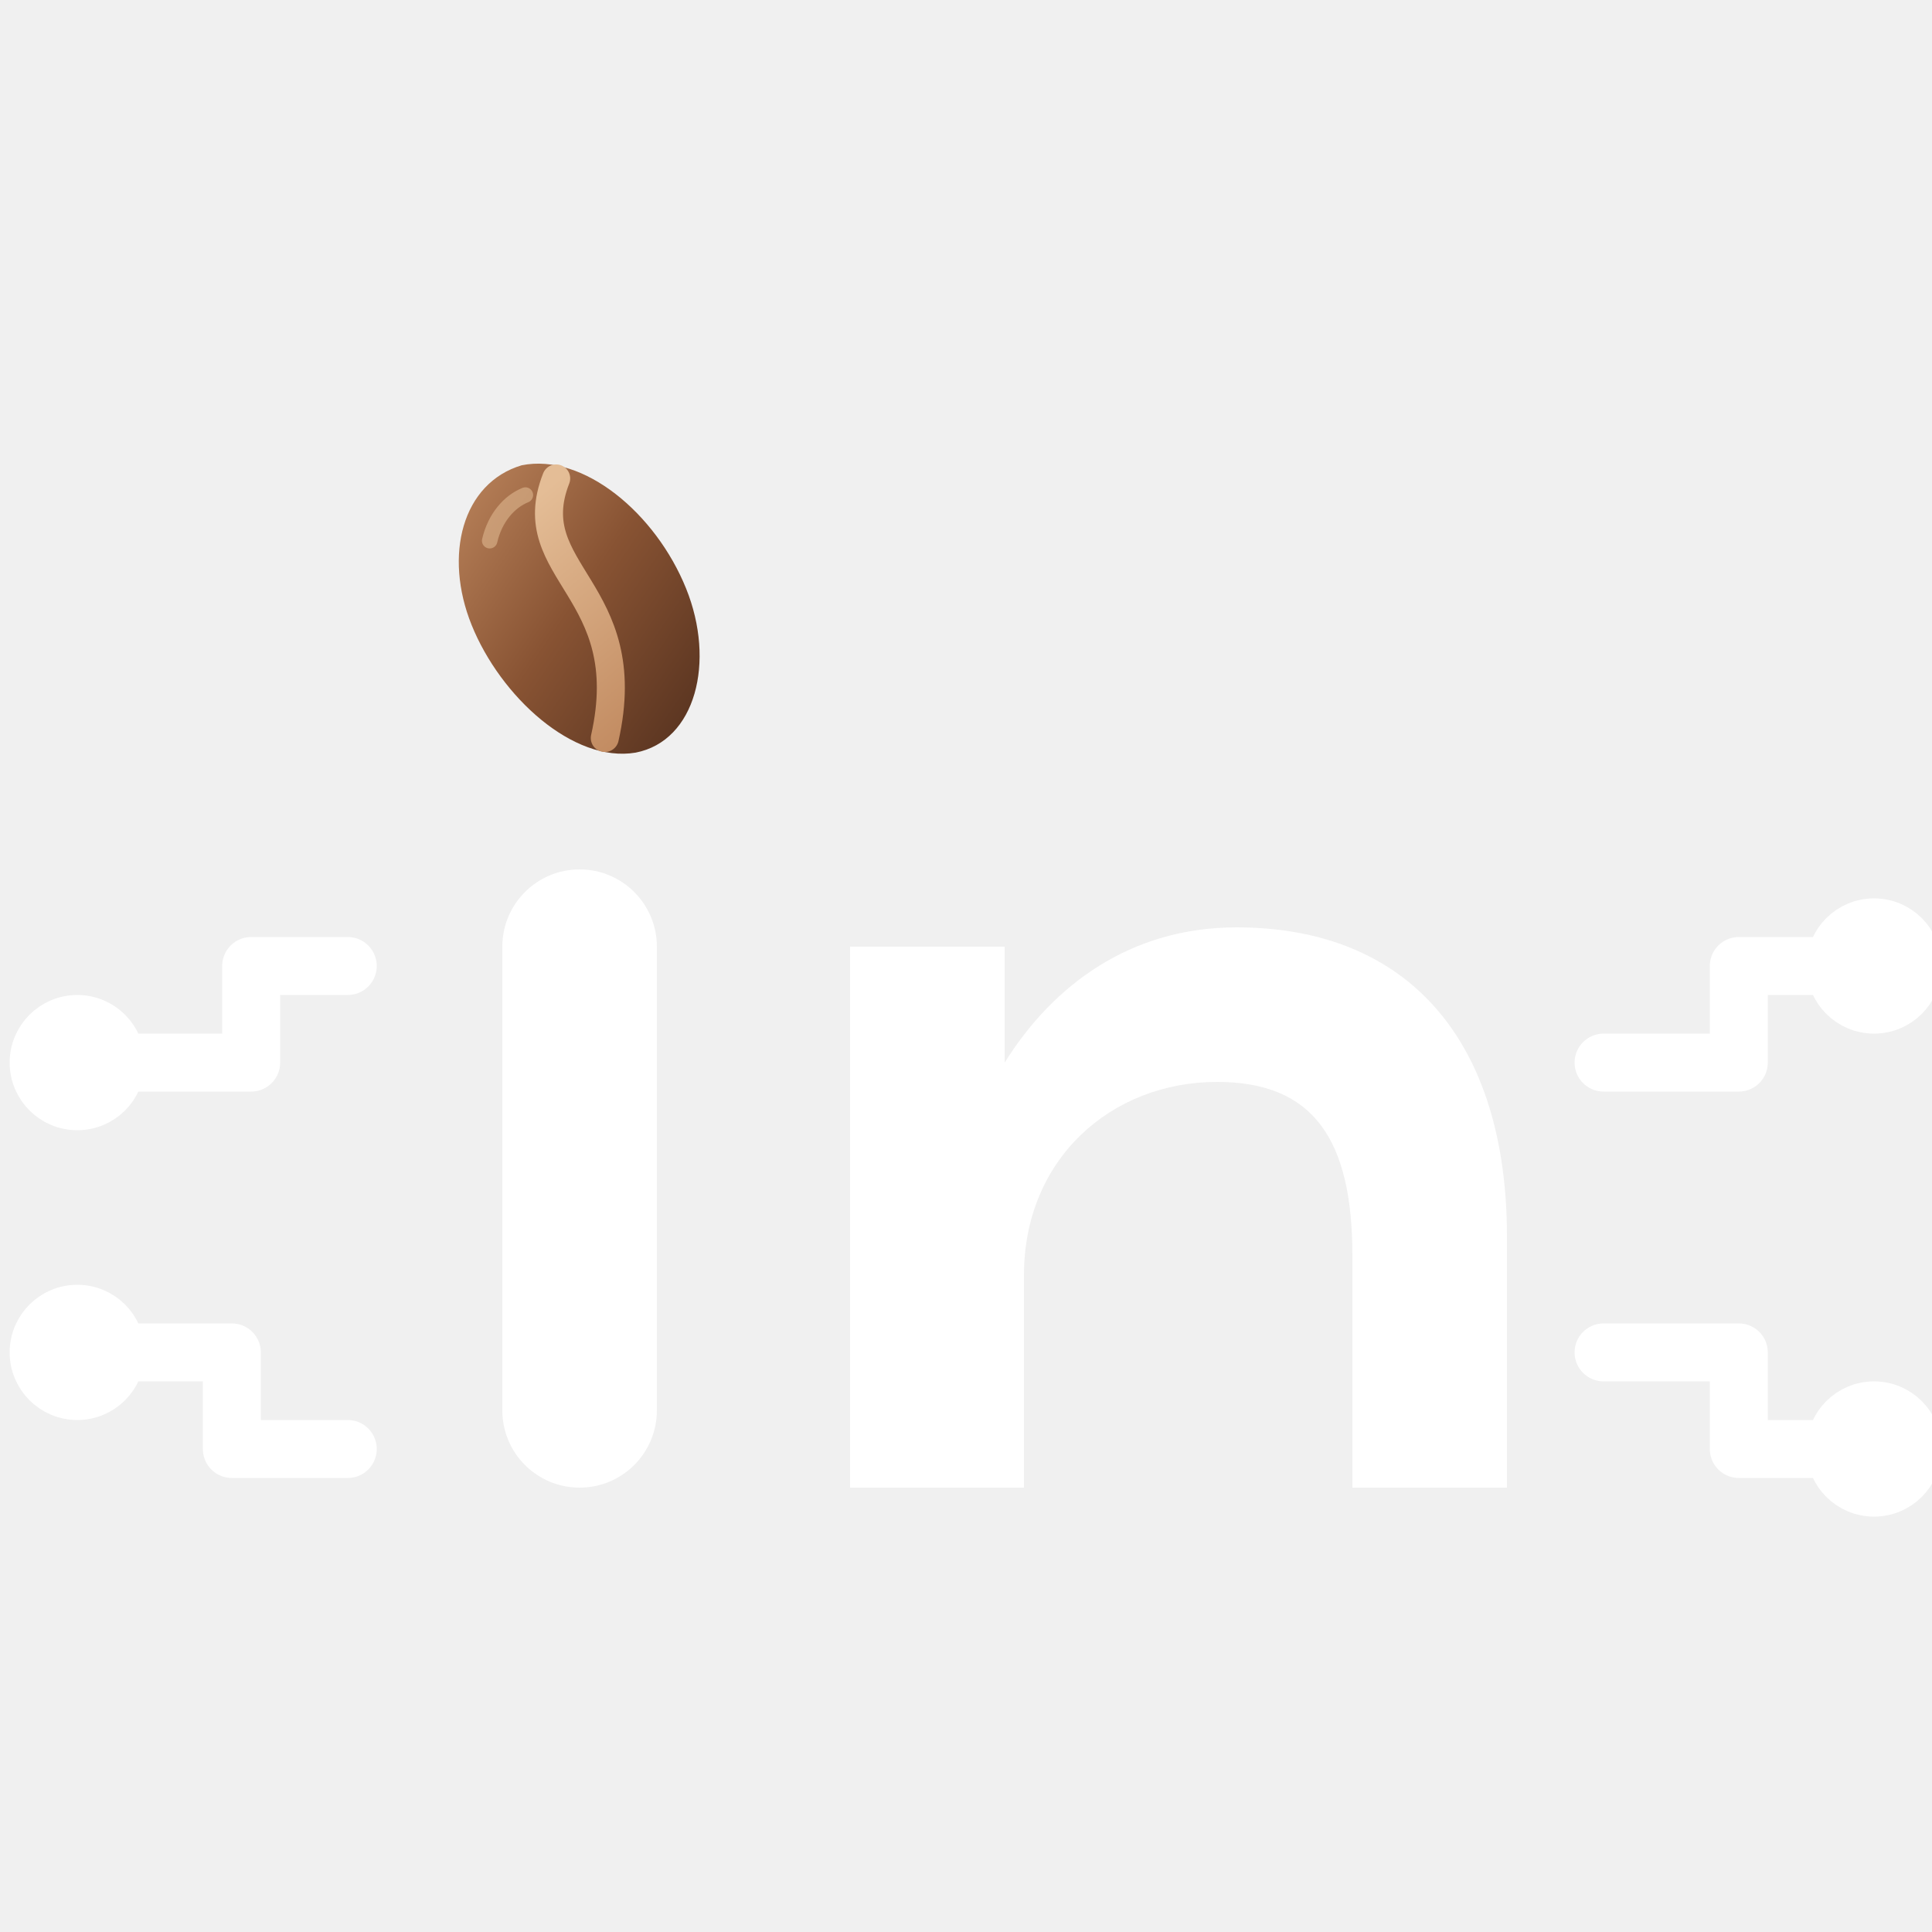
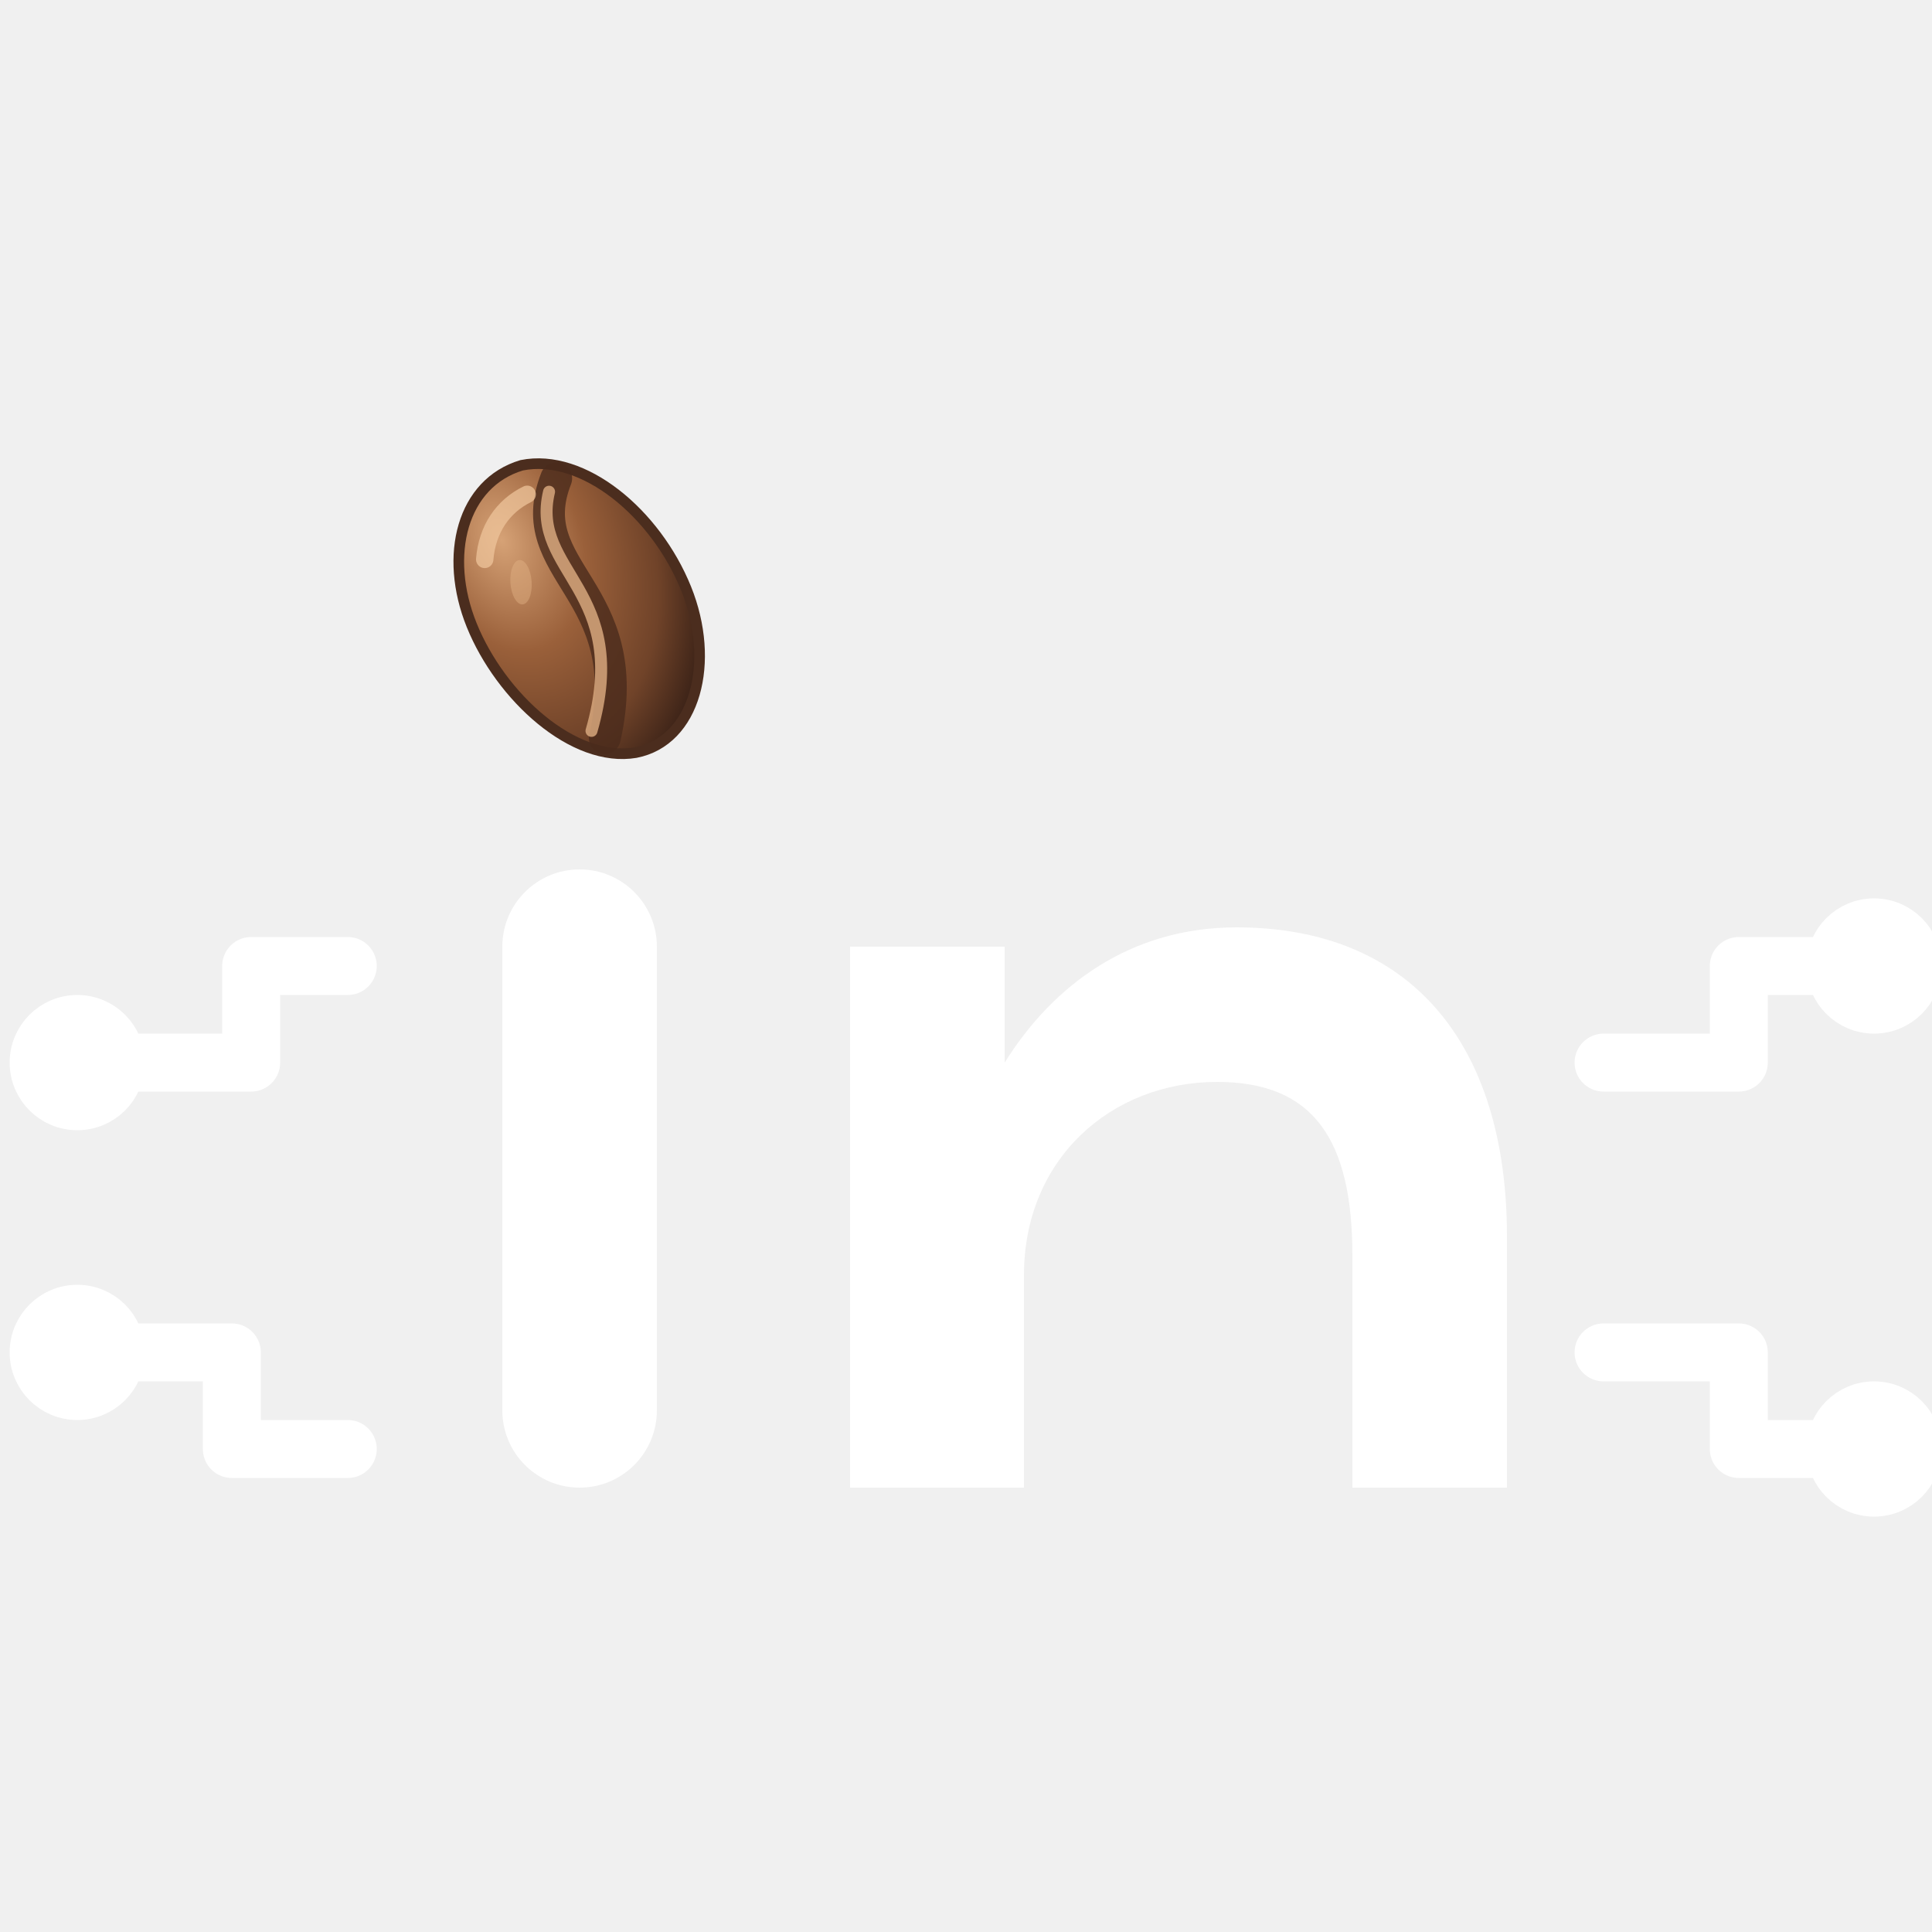
<svg xmlns="http://www.w3.org/2000/svg" viewBox="0 0 100 100" fill="none">
  <defs>
    <linearGradient id="brand" x1="20" y1="38" x2="80" y2="80" gradientUnits="userSpaceOnUse">
      <stop stop-color="#FFFFFF" />
      <stop offset="1" stop-color="#FFFFFF" />
    </linearGradient>
-     <linearGradient id="bean" x1="25" y1="24" x2="35" y2="39" gradientUnits="userSpaceOnUse">
-       <stop stop-color="#B9825A" />
-       <stop offset="0.48" stop-color="#885333" />
-       <stop offset="1" stop-color="#56321F" />
-     </linearGradient>
-     <linearGradient id="bean-seam" x1="28" y1="26" x2="32" y2="38" gradientUnits="userSpaceOnUse">
-       <stop stop-color="#E4BD96" />
-       <stop offset="1" stop-color="#C28B61" />
-     </linearGradient>
+     <radialGradient id="bean" cx="28%" cy="20%" r="88%">
+       <stop stop-color="#D6A276" />
+       <stop offset="0.42" stop-color="#9A603A" />
+       <stop offset="0.78" stop-color="#704329" />
+       <stop offset="1" stop-color="#3E2418" />
+     </radialGradient>
  </defs>
  <g stroke="url(#brand)" stroke-width="3" stroke-linecap="round" stroke-linejoin="round">
    <path d="M5 55H13V50H18" />
    <path d="M5 70H12V75H18" />
    <path d="M83 55H90V50H96" />
    <path d="M83 70H90V75H96" />
  </g>
  <g fill="#FFFFFF" stroke="url(#brand)" stroke-width="2">
    <circle cx="4" cy="55" r="2.5" />
    <circle cx="4" cy="70" r="2.5" />
    <circle cx="97" cy="50" r="2.5" />
    <circle cx="97" cy="75" r="2.5" />
  </g>
  <rect x="26" y="45" width="8" height="32" rx="4" fill="url(#brand)" />
  <path d="M44 77V49H52V55C54.5 51 58.5 48 64 48C73 48 78 54 78 64V77H70V65C70 59 68 56 63 56C57.5 56 53 60 53 66V77H44Z" fill="url(#brand)" />
  <g transform="rotate(-22 30 31.5)">
-     <path d="M30 23.5C26.8 23.2 24.5 26.3 24.5 30.2C24.5 34.2 26.7 38.8 29.9 39.5C33 40.1 35.5 36.7 35.5 32.6C35.5 28.4 33.2 24.1 30 23.5Z" fill="url(#bean)" />
-     <path d="M31.4 24.8C27.8 28.6 33.2 31.7 28.7 38.2" stroke="url(#bean-seam)" stroke-width="1.45" stroke-linecap="round" />
-     <path d="M27 26.5C27.7 25.5 28.7 25 29.6 25" stroke="#E4BD96" stroke-opacity=".55" stroke-width=".8" stroke-linecap="round" />
+     <path d="M30 23.5C26.8 23.2 24.5 26.3 24.5 30.2C24.5 34.2 26.7 38.8 29.9 39.5C33 40.1 35.5 36.7 35.5 32.6C35.5 28.4 33.2 24.1 30 23.5Z" fill="url(#bean)" stroke="#4B2D1E" stroke-width=".55" />
+     <path d="M31.4 24.8C27.8 28.6 33.2 31.7 28.7 38.2" stroke="#4A2B1C" stroke-opacity=".8" stroke-width="1.65" stroke-linecap="round" />
+     <path d="M30.8 25.3C28.3 28.8 32.9 31.6 28.2 37.6" stroke="#D7A77D" stroke-opacity=".85" stroke-width=".62" stroke-linecap="round" />
+     <path d="M26.4 27.3C27.1 25.9 28.3 25.1 29.7 25" stroke="#F0C69D" stroke-opacity=".72" stroke-width=".9" stroke-linecap="round" />
+     <ellipse cx="27.7" cy="29.1" rx=".55" ry="1.15" fill="#E6B589" fill-opacity=".42" transform="rotate(18 27.7 29.1)" />
  </g>
</svg>
